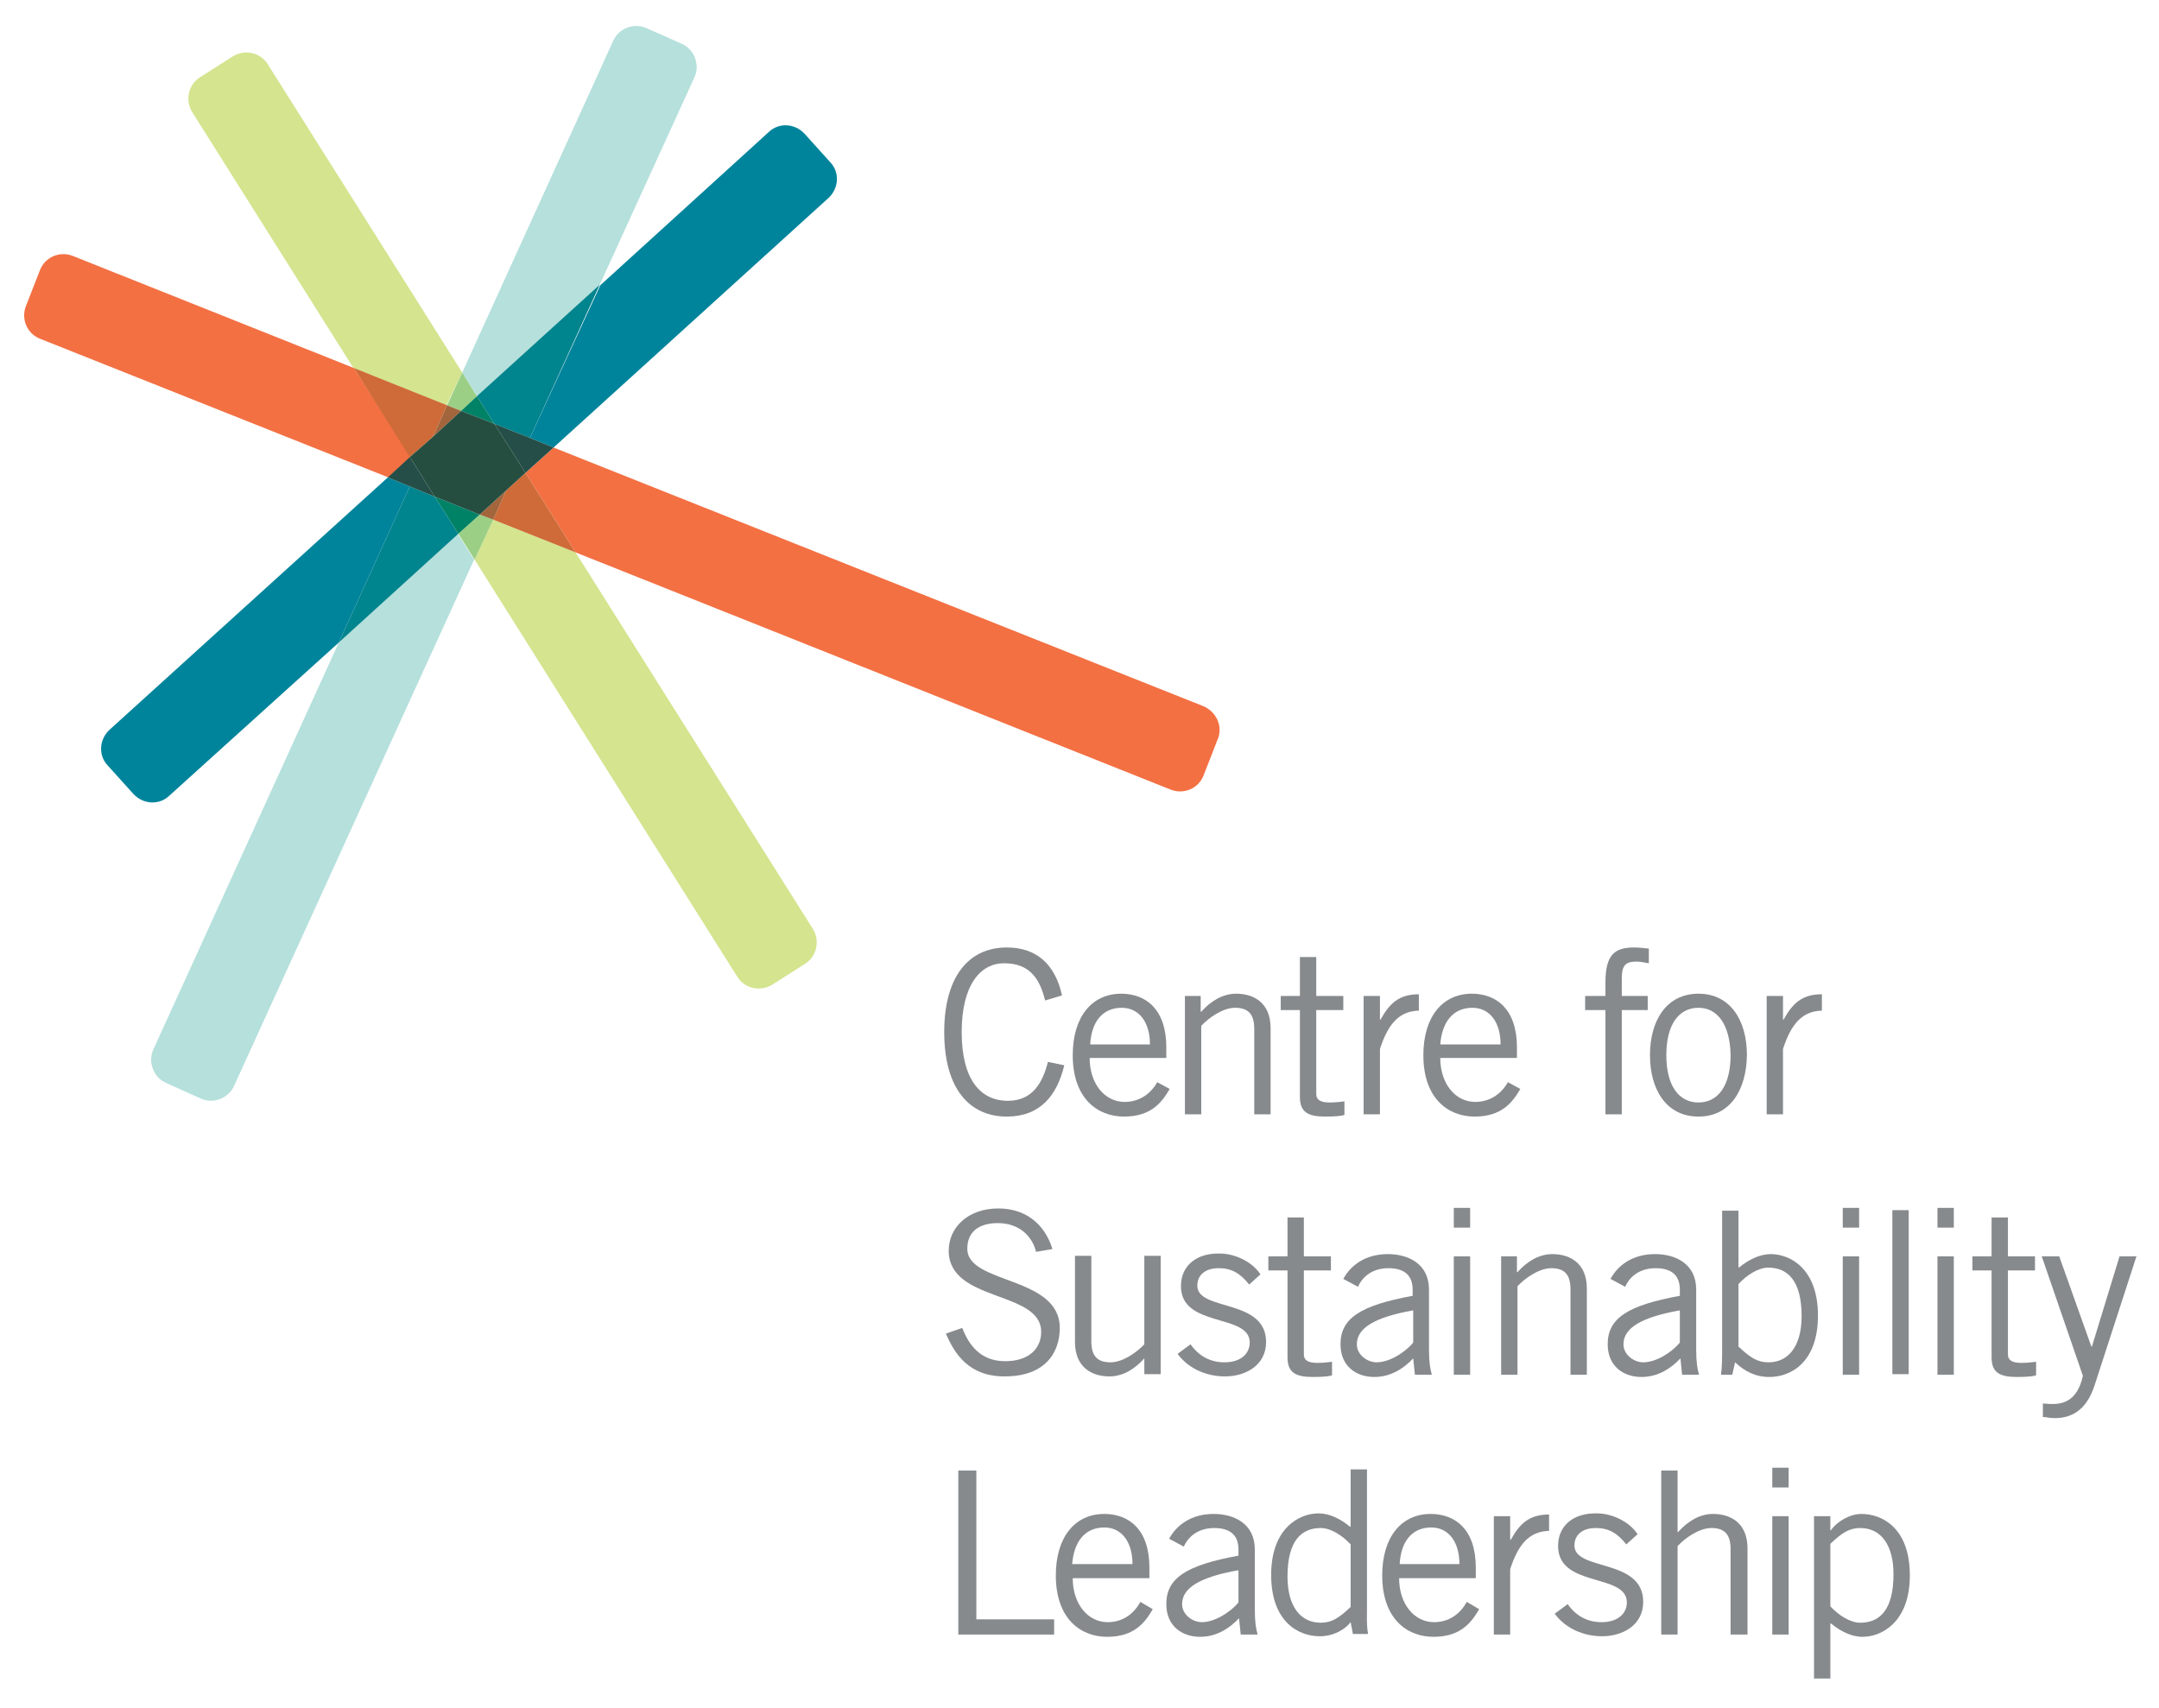
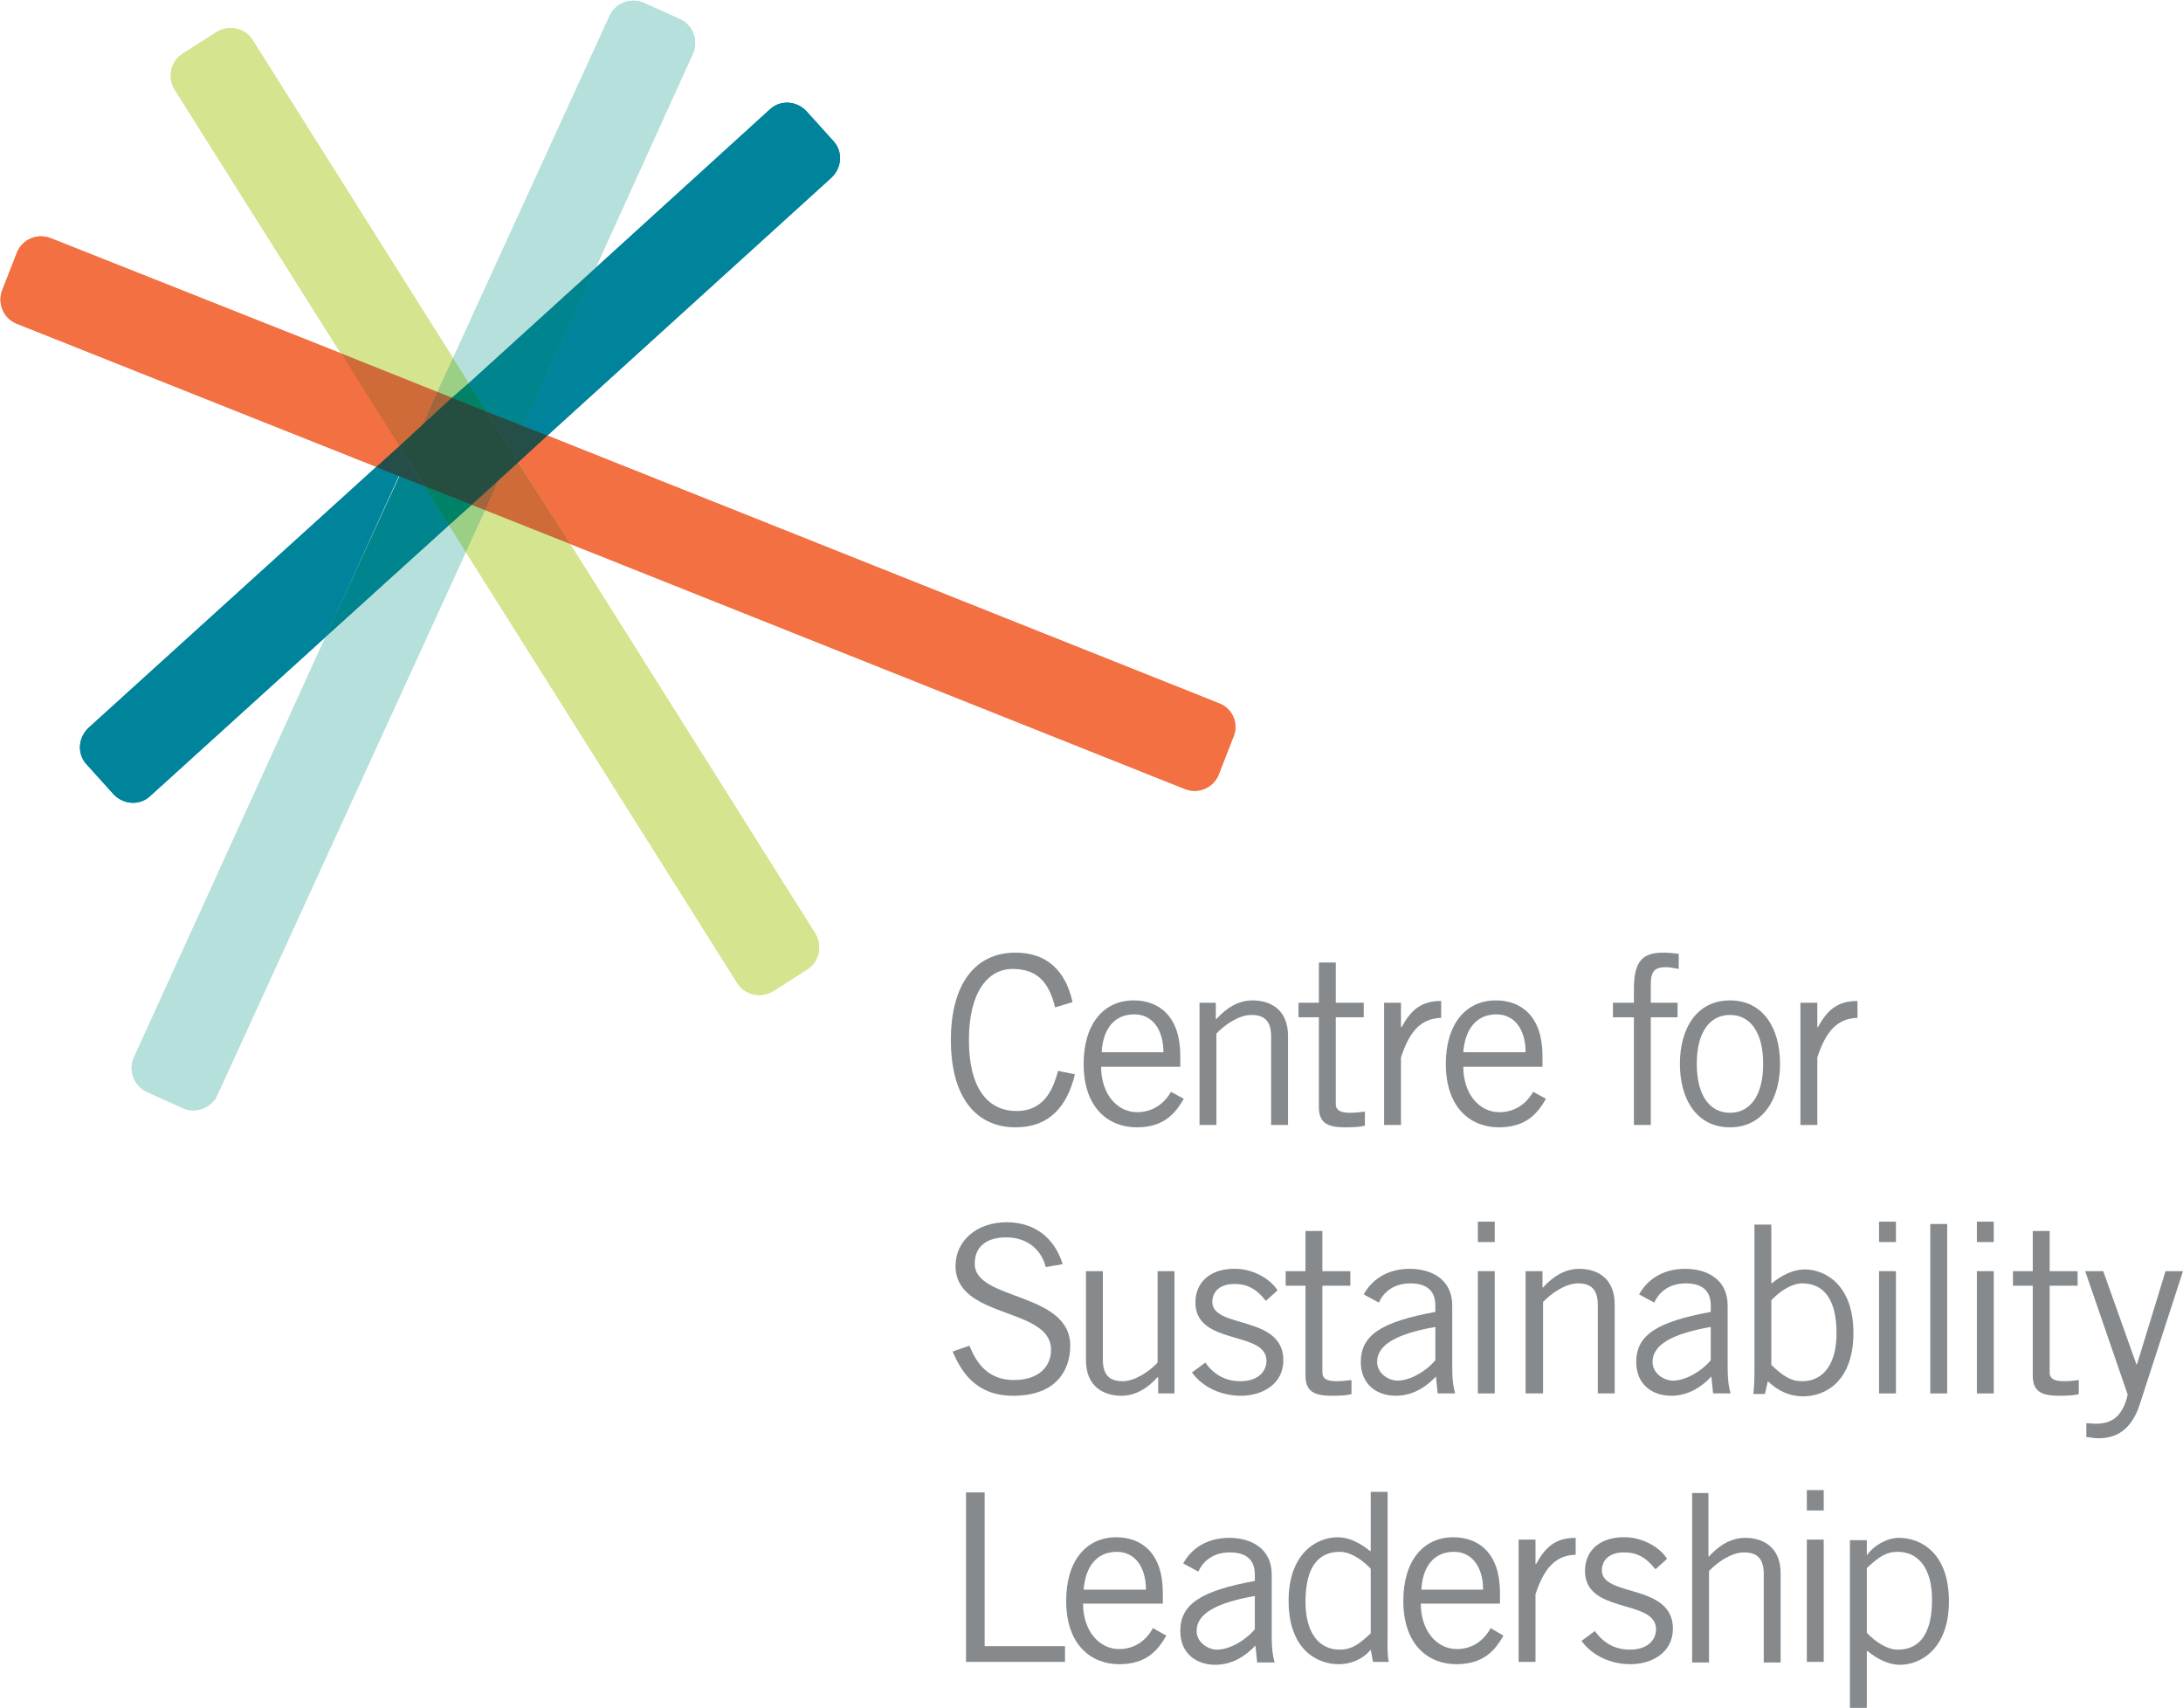
- <svg xmlns="http://www.w3.org/2000/svg" version="1.1" id="Layer_1" x="0px" y="0px" viewBox="0 0 383 303" enable-background="new 0 0 383 303" xml:space="preserve">
-   <g>
-     <path fill="#868A8D" d="M188.8,189c-1.3,5.4-4.3,9.1-10.2,9.1c-6.5,0-11.1-4.8-11.1-15c0-9.5,4.1-15,11.1-15c5.4,0,8.6,3.1,9.8,8.5   l-3,0.9c-1-4.1-2.9-6.6-7.3-6.6c-4.2,0-7.5,3.9-7.5,12.2c0,8.4,3.3,12.2,8.2,12.2c4.5,0,6.2-3.4,7.1-6.9L188.8,189z" />
-     <path fill="#868A8D" d="M207.5,193.2c-1.4,2.4-3.3,4.9-8.1,4.9c-4.7,0-9.1-3.2-9.1-10.9c0-6.8,3.4-10.9,8.6-10.9c4.4,0,8,2.8,8,9.5   v1.9h-13.6c0,4.6,2.7,7.8,6.2,7.8c2.6,0,4.6-1.4,5.8-3.5L207.5,193.2z M204,185.3c0-3.9-1.9-6.5-5-6.5c-3.5,0-5.4,2.6-5.6,6.5H204z   " />
-     <path fill="#868A8D" d="M213,176.7v2.8h0.1c1.7-1.9,3.8-3.2,6.2-3.2c3.1,0,6.1,1.6,6.1,6.1v15.3h-2.9v-15.2c0-2.8-1.3-3.7-3.4-3.7   c-2.2,0-4.7,1.8-6,3.2v15.7h-2.9v-21H213z" />
-     <path fill="#868A8D" d="M230.6,176.7v-6.9h2.9v6.9h4.8v2.5h-4.8v14.9c0,1,0.7,1.5,2.4,1.5c1,0,1.8-0.1,2.6-0.2v2.4   c-0.5,0.2-1.7,0.3-3.4,0.3c-3.1,0-4.5-0.8-4.5-3.5v-15.4h-3.4v-2.5H230.6z" />
-     <path fill="#868A8D" d="M241.9,176.7h2.9v4.2h0.1c1.6-2.9,3.3-4.5,6.8-4.5v2.9c-3.6,0.1-5.5,2.5-6.9,6.8v11.6h-2.9V176.7z" />
-     <path fill="#868A8D" d="M269.7,193.2c-1.4,2.4-3.3,4.9-8.1,4.9c-4.7,0-9.1-3.2-9.1-10.9c0-6.8,3.4-10.9,8.6-10.9c4.4,0,8,2.8,8,9.5   v1.9h-13.6c0,4.6,2.7,7.8,6.2,7.8c2.6,0,4.6-1.4,5.8-3.5L269.7,193.2z M266.2,185.3c0-3.9-1.9-6.5-5-6.5c-3.5,0-5.4,2.6-5.7,6.5   H266.2z" />
-     <path fill="#868A8D" d="M284.8,197.7v-18.5h-3.6v-2.5h3.6v-2.4c0-5,1.7-6.2,5.1-6.2c0.8,0,1.7,0.1,2.6,0.2v2.6   c-0.7-0.1-1.5-0.3-2.1-0.3c-2,0-2.7,0.6-2.7,3v3.1h4.6v2.5h-4.6v18.5H284.8z" />
-     <path fill="#868A8D" d="M301.3,198.1c-5.7,0-8.6-4.8-8.6-10.9c0-6.1,2.9-10.9,8.6-10.9c5.7,0,8.6,4.8,8.6,10.9   C309.8,193.3,307,198.1,301.3,198.1z M301.3,178.8c-3.5,0-5.7,3-5.7,8.4c0,5.4,2.2,8.4,5.7,8.4s5.7-3,5.7-8.4   C306.9,181.8,304.7,178.8,301.3,178.8z" />
-     <path fill="#868A8D" d="M313.4,176.7h2.9v4.2h0.1c1.6-2.9,3.3-4.5,6.8-4.5v2.9c-3.6,0.1-5.5,2.5-6.9,6.8v11.6h-2.9V176.7z" />
-     <path fill="#868A8D" d="M183.8,222.1c-0.7-2.8-3-5.1-6.8-5.1c-3.4,0-5.4,1.6-5.4,4.5c-0.1,6.4,16.4,4.8,16.4,14.1   c0,4.2-2.4,8.6-9.8,8.6c-6.4,0-8.9-4.1-10.4-7.6l2.9-1c1.2,3.1,3.3,5.9,7.6,5.9c4.3,0,6.4-2.3,6.4-5.2c0-7.4-16.4-5.2-16.4-14.4   c0-4.2,3.5-7.5,8.8-7.5c4.5,0,8.1,2.4,9.6,7.2L183.8,222.1z" />
-     <path fill="#868A8D" d="M203,243.8V241H203c-1.7,1.9-3.8,3.2-6.2,3.2c-3.1,0-6.1-1.6-6.1-6.1v-15.3h2.9V238c0,2.8,1.3,3.7,3.4,3.7   c2.2,0,4.7-1.8,6-3.2v-15.7h2.9v21H203z" />
-     <path fill="#868A8D" d="M211.2,238.5c1.4,2,3.4,3.2,6,3.2c3.1,0,4.5-1.7,4.5-3.5c0-5.3-12.4-2.5-12.2-10.2c0.1-3.6,2.9-5.7,6.9-5.6   c2.7,0,5.8,1.5,7.2,3.7l-2,1.8c-1.6-2-3.1-2.9-5.4-2.9c-2.5,0-3.8,1.3-3.8,3.1c0,4.6,12.2,2.2,12.2,10c0,4.1-3.6,6.1-7.3,6.1   c-3.3,0-6.5-1.4-8.4-4L211.2,238.5z" />
-     <path fill="#868A8D" d="M228.4,222.9V216h2.9v6.9h4.8v2.5h-4.8v14.9c0,1,0.7,1.5,2.4,1.5c1,0,1.8-0.1,2.6-0.2v2.4   c-0.5,0.2-1.7,0.3-3.4,0.3c-3.1,0-4.5-0.8-4.5-3.5v-15.4h-3.4v-2.5H228.4z" />
-     <path fill="#868A8D" d="M238.3,226.9c1.3-2.4,3.9-4.4,7.9-4.4c3.6,0,7.3,1.7,7.3,6.3v10.6c0,2.3,0.2,3.4,0.5,4.5h-3l-0.3-2.9   c-1.5,1.6-3.8,3.3-6.9,3.3c-3.2,0-6-1.9-6-5.8c0-4.6,3.5-6.9,12.8-8.6v-1.1c0-2.8-1.8-3.8-4.3-3.8c-3.2,0-4.8,1.9-5.4,3.3   L238.3,226.9z M250.6,232.5c-6.7,1.2-9.9,3.1-9.9,6c0,1.9,1.9,3.2,3.5,3.2c2.1,0,4.8-1.5,6.5-3.5V232.5z" />
-     <path fill="#868A8D" d="M260.8,214.3v3.5h-2.9v-3.5H260.8z M257.9,222.9h2.9v21h-2.9V222.9z" />
-     <path fill="#868A8D" d="M269.1,222.9v2.8h0.1c1.7-1.9,3.8-3.2,6.2-3.2c3.1,0,6.1,1.6,6.1,6.1v15.3h-2.9v-15.2   c0-2.8-1.3-3.7-3.4-3.7c-2.2,0-4.7,1.8-6,3.2v15.7h-2.9v-21H269.1z" />
-     <path fill="#868A8D" d="M285.7,226.9c1.3-2.4,3.9-4.4,7.9-4.4c3.6,0,7.3,1.7,7.3,6.3v10.6c0,2.3,0.2,3.4,0.5,4.5h-3l-0.3-2.9   c-1.5,1.6-3.8,3.3-6.9,3.3c-3.2,0-6-1.9-6-5.8c0-4.6,3.5-6.9,12.8-8.6v-1.1c0-2.8-1.8-3.8-4.3-3.8c-3.2,0-4.8,1.9-5.4,3.3   L285.7,226.9z M297.9,232.5c-6.7,1.2-9.9,3.1-9.9,6c0,1.9,1.9,3.2,3.5,3.2c2.1,0,4.8-1.5,6.5-3.5V232.5z" />
-     <path fill="#868A8D" d="M308.4,214.7v10.2l0.2-0.1c1.6-1.3,3.6-2.3,5.5-2.3c3.6,0,8.4,2.7,8.4,10.9c0,8.4-4.9,10.9-8.6,10.9   c-2.5,0-4.4-1-6.1-2.6l-0.5,2.2h-2c0.2-1.5,0.2-3.1,0.2-4.6v-24.5H308.4z M308.4,238.9c2.1,2,3.4,2.8,5.3,2.8   c3.6,0,5.9-2.9,5.9-8.2c0-6.3-2.5-8.6-5.9-8.6c-1.7,0-3.7,1.2-5.3,2.9V238.9z" />
-     <path fill="#868A8D" d="M329.8,214.3v3.5h-2.9v-3.5H329.8z M326.9,222.9h2.9v21h-2.9V222.9z" />
-     <path fill="#868A8D" d="M338.6,214.7v29.1h-2.9v-29.1H338.6z" />
-     <path fill="#868A8D" d="M346.6,214.3v3.5h-2.9v-3.5H346.6z M343.7,222.9h2.9v21h-2.9V222.9z" />
-     <path fill="#868A8D" d="M353.3,222.9V216h2.9v6.9h4.8v2.5h-4.8v14.9c0,1,0.7,1.5,2.4,1.5c1,0,1.8-0.1,2.6-0.2v2.4   c-0.5,0.2-1.7,0.3-3.4,0.3c-3.1,0-4.5-0.8-4.5-3.5v-15.4h-3.4v-2.5H353.3z" />
-     <path fill="#868A8D" d="M379,222.9l-7.4,22.8c-1.5,4.7-4.3,5.9-7.1,5.9c-1,0-1.5-0.2-2.1-0.2V249c0.4,0,0.9,0.1,1.6,0.1   c1.8,0,4.5-0.4,5.5-5l-7.3-21.2h3.1l5.7,16h0.1l4.9-16H379z" />
-     <path fill="#868A8D" d="M170,290v-29.1h3.2v26.4h13.8v2.7H170z" />
-     <path fill="#868A8D" d="M204.5,285.5c-1.4,2.4-3.3,4.9-8.1,4.9c-4.7,0-9.1-3.2-9.1-10.9c0-6.8,3.4-10.9,8.6-10.9c4.4,0,8,2.8,8,9.5   v1.9h-13.6c0,4.6,2.7,7.8,6.2,7.8c2.6,0,4.6-1.4,5.8-3.6L204.5,285.5z M200.9,277.5c0-3.9-1.9-6.5-5-6.5c-3.5,0-5.4,2.6-5.7,6.5   H200.9z" />
-     <path fill="#868A8D" d="M207.4,273c1.3-2.4,3.9-4.4,7.9-4.4c3.6,0,7.3,1.7,7.3,6.3v10.6c0,2.3,0.2,3.4,0.5,4.5h-3l-0.3-2.9   c-1.5,1.6-3.8,3.3-6.9,3.3c-3.2,0-6-1.9-6-5.8c0-4.6,3.5-6.9,12.8-8.6v-1.1c0-2.8-1.8-3.8-4.3-3.8c-3.2,0-4.8,1.9-5.4,3.3   L207.4,273z M219.6,278.6c-6.7,1.2-9.9,3.1-9.9,6c0,1.9,1.9,3.2,3.5,3.2c2.1,0,4.8-1.5,6.5-3.5V278.6z" />
-     <path fill="#868A8D" d="M242.5,260.8v24.5c0,1.5-0.1,3.1,0.2,4.6H240l-0.4-2.1c-1,1.3-3,2.5-5.5,2.5c-3.7,0-8.6-2.5-8.6-10.9   c0-8.2,4.9-10.9,8.4-10.9c2,0,3.9,1,5.5,2.3l0.2,0.1v-10.2H242.5z M239.6,274c-1.6-1.7-3.6-2.9-5.3-2.9c-3.4,0-5.9,2.2-5.9,8.6   c0,5.3,2.3,8.2,5.9,8.2c1.9,0,3.2-0.8,5.3-2.8V274z" />
-     <path fill="#868A8D" d="M262.4,285.5c-1.4,2.4-3.3,4.9-8.1,4.9c-4.7,0-9.1-3.2-9.1-10.9c0-6.8,3.4-10.9,8.6-10.9c4.4,0,8,2.8,8,9.5   v1.9h-13.6c0,4.6,2.7,7.8,6.2,7.8c2.6,0,4.6-1.4,5.8-3.6L262.4,285.5z M258.9,277.5c0-3.9-1.9-6.5-5-6.5c-3.5,0-5.4,2.6-5.6,6.5   H258.9z" />
-     <path fill="#868A8D" d="M265,269h2.9v4.2h0.1c1.6-2.9,3.3-4.5,6.8-4.5v2.9c-3.6,0.1-5.5,2.5-6.9,6.8V290H265V269z" />
-     <path fill="#868A8D" d="M278.1,284.6c1.4,2,3.4,3.2,6,3.2c3.1,0,4.5-1.7,4.5-3.5c0-5.3-12.4-2.5-12.2-10.2c0.1-3.6,2.9-5.7,6.9-5.6   c2.7,0,5.8,1.5,7.2,3.7l-2,1.8c-1.6-2-3.1-2.9-5.4-2.9c-2.5,0-3.8,1.3-3.8,3.1c0,4.6,12.2,2.2,12.2,10c0,4.1-3.6,6.1-7.3,6.1   c-3.3,0-6.5-1.4-8.4-4L278.1,284.6z" />
-     <path fill="#868A8D" d="M297.6,260.8v11h0.1c1.7-1.9,3.8-3.2,6.2-3.2c3.1,0,6.1,1.6,6.1,6.1V290H307v-15.2c0-2.8-1.3-3.7-3.4-3.7   c-2.2,0-4.7,1.8-6,3.2V290h-2.9v-29.1H297.6z" />
-     <path fill="#868A8D" d="M317.3,260.4v3.5h-2.9v-3.5H317.3z M314.4,269h2.9v21h-2.9V269z" />
-     <path fill="#868A8D" d="M321.8,297.7V269h2.9v2.5h0.1c1.1-1.6,3.4-2.9,5.4-2.9c3.7,0,8.6,2.5,8.6,10.9c0,8.2-4.9,10.9-8.4,10.9   c-2,0-3.9-1-5.5-2.3l-0.2-0.1v9.8H321.8z M324.7,285c1.6,1.7,3.6,2.9,5.3,2.9c3.4,0,5.9-2.2,5.9-8.6c0-5.3-2.3-8.2-5.9-8.2   c-1.9,0-3.2,0.8-5.3,2.8V285z" />
+ <svg xmlns="http://www.w3.org/2000/svg" version="1.1" id="Layer_1" x="0px" y="0px" width="374.9px" height="293.2px" viewBox="0 0 374.9 293.2" enable-background="new 0 0 374.9 293.2" xml:space="preserve">
+   <g display="none">
+     <path display="inline" fill="#868A8D" d="M184.6,184.5c-1.3,5.4-4.3,9.1-10.2,9.1c-6.5,0-11.1-4.8-11.1-15c0-9.5,4.1-15,11.1-15   c5.4,0,8.6,3.1,9.8,8.5l-3,0.9c-1-4.1-2.9-6.6-7.3-6.6c-4.2,0-7.5,3.9-7.5,12.2c0,8.4,3.3,12.2,8.2,12.2c4.5,0,6.2-3.4,7.1-6.9   L184.6,184.5z" />
+     <path display="inline" fill="#868A8D" d="M203.3,188.7c-1.4,2.4-3.3,4.9-8.1,4.9c-4.7,0-9.1-3.2-9.1-10.9c0-6.8,3.4-10.9,8.6-10.9   c4.4,0,8,2.8,8,9.5v1.9h-13.6c0,4.6,2.7,7.8,6.2,7.8c2.6,0,4.6-1.4,5.8-3.5L203.3,188.7z M199.8,180.7c0-3.9-1.9-6.5-5-6.5   c-3.5,0-5.4,2.6-5.6,6.5H199.8z" />
+     <path display="inline" fill="#868A8D" d="M208.8,172.2v2.8h0.1c1.7-1.9,3.8-3.2,6.2-3.2c3.1,0,6.1,1.6,6.1,6.1v15.3h-2.9V178   c0-2.8-1.3-3.7-3.4-3.7c-2.2,0-4.7,1.8-6,3.2v15.7h-2.9v-21H208.8z" />
+     <path display="inline" fill="#868A8D" d="M226.5,172.2v-6.9h2.9v6.9h4.8v2.5h-4.8v14.9c0,1,0.7,1.5,2.4,1.5c1,0,1.8-0.1,2.6-0.2   v2.4c-0.5,0.2-1.7,0.3-3.4,0.3c-3.1,0-4.5-0.8-4.5-3.5v-15.4H223v-2.5H226.5z" />
+     <path display="inline" fill="#868A8D" d="M237.7,172.2h2.9v4.2h0.1c1.6-2.9,3.3-4.5,6.8-4.5v2.9c-3.6,0.1-5.5,2.5-6.9,6.8v11.6   h-2.9V172.2z" />
+     <path display="inline" fill="#868A8D" d="M265.5,188.7c-1.4,2.4-3.3,4.9-8.1,4.9c-4.7,0-9.1-3.2-9.1-10.9c0-6.8,3.4-10.9,8.6-10.9   c4.4,0,8,2.8,8,9.5v1.9h-13.6c0,4.6,2.7,7.8,6.2,7.8c2.6,0,4.6-1.4,5.8-3.5L265.5,188.7z M262,180.7c0-3.9-1.9-6.5-5-6.5   c-3.5,0-5.4,2.6-5.7,6.5H262z" />
+     <path display="inline" fill="#868A8D" d="M280.6,193.2v-18.5h-3.6v-2.5h3.6v-2.4c0-5,1.7-6.2,5.1-6.2c0.8,0,1.7,0.1,2.6,0.2v2.6   c-0.7-0.1-1.5-0.3-2.1-0.3c-2,0-2.7,0.6-2.7,3v3.1h4.6v2.5h-4.6v18.5H280.6z" />
+     <path display="inline" fill="#868A8D" d="M297.1,193.6c-5.7,0-8.6-4.8-8.6-10.9c0-6.1,2.9-10.9,8.6-10.9c5.7,0,8.6,4.8,8.6,10.9   C305.7,188.7,302.8,193.6,297.1,193.6z M297.1,174.3c-3.5,0-5.7,3-5.7,8.4c0,5.4,2.2,8.4,5.7,8.4s5.7-3,5.7-8.4   C302.8,177.3,300.6,174.3,297.1,174.3z" />
+     <path display="inline" fill="#868A8D" d="M309.2,172.2h2.9v4.2h0.1c1.6-2.9,3.3-4.5,6.8-4.5v2.9c-3.6,0.1-5.5,2.5-6.9,6.8v11.6   h-2.9V172.2z" />
+     <path display="inline" fill="#868A8D" d="M179.6,217.6c-0.7-2.8-3-5.1-6.8-5.1c-3.4,0-5.4,1.6-5.4,4.5c-0.1,6.4,16.4,4.8,16.4,14.1   c0,4.2-2.4,8.6-9.8,8.6c-6.4,0-8.9-4.1-10.4-7.6l2.9-1c1.2,3.1,3.3,5.9,7.6,5.9c4.3,0,6.4-2.3,6.4-5.2c0-7.4-16.4-5.2-16.4-14.4   c0-4.2,3.5-7.5,8.8-7.5c4.5,0,8.1,2.4,9.6,7.2L179.6,217.6z" />
+     <path display="inline" fill="#868A8D" d="M198.9,239.3v-2.8h-0.1c-1.7,1.9-3.8,3.2-6.2,3.2c-3.1,0-6.1-1.6-6.1-6.1v-15.3h2.9v15.2   c0,2.8,1.3,3.7,3.4,3.7c2.2,0,4.7-1.8,6-3.2v-15.7h2.9v21H198.9z" />
+     <path display="inline" fill="#868A8D" d="M207,234c1.4,2,3.4,3.2,6,3.2c3.1,0,4.5-1.7,4.5-3.5c0-5.3-12.4-2.5-12.2-10.2   c0.1-3.6,2.9-5.7,6.9-5.6c2.7,0,5.8,1.5,7.2,3.7l-2,1.8c-1.6-2-3.1-2.9-5.4-2.9c-2.5,0-3.8,1.3-3.8,3.1c0,4.6,12.2,2.2,12.2,10   c0,4.1-3.6,6.1-7.3,6.1c-3.3,0-6.5-1.4-8.4-4L207,234z" />
+     <path display="inline" fill="#868A8D" d="M224.2,218.3v-6.9h2.9v6.9h4.8v2.5h-4.8v14.9c0,1,0.7,1.5,2.4,1.5c1,0,1.8-0.1,2.6-0.2   v2.4c-0.5,0.2-1.7,0.3-3.4,0.3c-3.1,0-4.5-0.8-4.5-3.5v-15.4h-3.4v-2.5H224.2z" />
+     <path display="inline" fill="#868A8D" d="M234.2,222.3c1.3-2.4,3.9-4.4,7.9-4.4c3.6,0,7.3,1.7,7.3,6.3v10.6c0,2.3,0.2,3.4,0.5,4.5   h-3l-0.3-2.9c-1.5,1.6-3.8,3.3-6.9,3.3c-3.2,0-6-1.9-6-5.8c0-4.6,3.5-6.9,12.8-8.6v-1.1c0-2.8-1.8-3.8-4.3-3.8   c-3.2,0-4.8,1.9-5.4,3.3L234.2,222.3z M246.4,227.9c-6.7,1.2-9.9,3.1-9.9,6c0,1.9,1.9,3.2,3.5,3.2c2.1,0,4.8-1.5,6.5-3.5V227.9z" />
+     <path display="inline" fill="#868A8D" d="M256.7,209.8v3.5h-2.9v-3.5H256.7z M253.8,218.3h2.9v21h-2.9V218.3z" />
+     <path display="inline" fill="#868A8D" d="M264.9,218.3v2.8h0.1c1.7-1.9,3.8-3.2,6.2-3.2c3.1,0,6.1,1.6,6.1,6.1v15.3h-2.9v-15.2   c0-2.8-1.3-3.7-3.4-3.7c-2.2,0-4.7,1.8-6,3.2v15.7H262v-21H264.9z" />
+     <path display="inline" fill="#868A8D" d="M281.5,222.3c1.3-2.4,3.9-4.4,7.9-4.4c3.6,0,7.3,1.7,7.3,6.3v10.6c0,2.3,0.2,3.4,0.5,4.5   h-3l-0.3-2.9c-1.5,1.6-3.8,3.3-6.9,3.3c-3.2,0-6-1.9-6-5.8c0-4.6,3.5-6.9,12.8-8.6v-1.1c0-2.8-1.8-3.8-4.3-3.8   c-3.2,0-4.8,1.9-5.4,3.3L281.5,222.3z M293.7,227.9c-6.7,1.2-9.9,3.1-9.9,6c0,1.9,1.9,3.2,3.5,3.2c2.1,0,4.8-1.5,6.5-3.5V227.9z" />
+     <path display="inline" fill="#868A8D" d="M304.2,210.2v10.2l0.2-0.1c1.6-1.3,3.6-2.3,5.5-2.3c3.6,0,8.4,2.7,8.4,10.9   c0,8.4-4.9,10.9-8.6,10.9c-2.5,0-4.4-1-6.1-2.6l-0.5,2.2h-2c0.2-1.5,0.2-3.1,0.2-4.6v-24.5H304.2z M304.2,234.4   c2.1,2,3.4,2.8,5.3,2.8c3.6,0,5.9-2.9,5.9-8.2c0-6.3-2.5-8.6-5.9-8.6c-1.7,0-3.7,1.2-5.3,2.9V234.4z" />
+     <path display="inline" fill="#868A8D" d="M325.6,209.8v3.5h-2.9v-3.5H325.6z M322.7,218.3h2.9v21h-2.9V218.3z" />
+     <path display="inline" fill="#868A8D" d="M334.4,210.2v29.1h-2.9v-29.1H334.4z" />
+     <path display="inline" fill="#868A8D" d="M342.4,209.8v3.5h-2.9v-3.5H342.4z M339.5,218.3h2.9v21h-2.9V218.3z" />
+     <path display="inline" fill="#868A8D" d="M349.1,218.3v-6.9h2.9v6.9h4.8v2.5H352v14.9c0,1,0.7,1.5,2.4,1.5c1,0,1.8-0.1,2.6-0.2v2.4   c-0.5,0.2-1.7,0.3-3.4,0.3c-3.1,0-4.5-0.8-4.5-3.5v-15.4h-3.4v-2.5H349.1z" />
+     <path display="inline" fill="#868A8D" d="M374.9,218.3l-7.4,22.8c-1.5,4.7-4.3,5.9-7.1,5.9c-1,0-1.5-0.2-2.1-0.2v-2.4   c0.4,0,0.9,0.1,1.6,0.1c1.8,0,4.5-0.4,5.5-5l-7.3-21.2h3.1l5.7,16h0.1l4.9-16H374.9z" />
+     <path display="inline" fill="#868A8D" d="M165.9,285.4v-29.1h3.2v26.4h13.8v2.7H165.9z" />
+     <path display="inline" fill="#868A8D" d="M200.3,280.9c-1.4,2.4-3.3,4.9-8.1,4.9c-4.7,0-9.1-3.2-9.1-10.9c0-6.8,3.4-10.9,8.6-10.9   c4.4,0,8,2.8,8,9.5v1.9H186c0,4.6,2.7,7.8,6.2,7.8c2.6,0,4.6-1.4,5.8-3.6L200.3,280.9z M196.8,273c0-3.9-1.9-6.5-5-6.5   c-3.5,0-5.4,2.6-5.7,6.5H196.8z" />
+     <path display="inline" fill="#868A8D" d="M203.2,268.5c1.3-2.4,3.9-4.4,7.9-4.4c3.6,0,7.3,1.7,7.3,6.3v10.6c0,2.3,0.2,3.4,0.5,4.5   h-3l-0.3-2.9c-1.5,1.6-3.8,3.3-6.9,3.3c-3.2,0-6-1.9-6-5.8c0-4.6,3.5-6.9,12.8-8.6v-1.1c0-2.8-1.8-3.8-4.3-3.8   c-3.2,0-4.8,1.9-5.4,3.3L203.2,268.5z M215.4,274.1c-6.7,1.2-9.9,3.1-9.9,6c0,1.9,1.9,3.2,3.5,3.2c2.1,0,4.8-1.5,6.5-3.5V274.1z" />
+     <path display="inline" fill="#868A8D" d="M238.3,256.3v24.5c0,1.5-0.1,3.1,0.2,4.6h-2.7l-0.4-2.1c-1,1.3-3,2.5-5.5,2.5   c-3.7,0-8.6-2.5-8.6-10.9c0-8.2,4.9-10.9,8.4-10.9c2,0,3.9,1,5.5,2.3l0.2,0.1v-10.2H238.3z M235.4,269.4c-1.6-1.7-3.6-2.9-5.3-2.9   c-3.4,0-5.9,2.2-5.9,8.6c0,5.3,2.3,8.2,5.9,8.2c1.9,0,3.2-0.8,5.3-2.8V269.4z" />
+     <path display="inline" fill="#868A8D" d="M258.2,280.9c-1.4,2.4-3.3,4.9-8.1,4.9c-4.7,0-9.1-3.2-9.1-10.9c0-6.8,3.4-10.9,8.6-10.9   c4.4,0,8,2.8,8,9.5v1.9H244c0,4.6,2.7,7.8,6.2,7.8c2.6,0,4.6-1.4,5.8-3.6L258.2,280.9z M254.7,273c0-3.9-1.9-6.5-5-6.5   c-3.5,0-5.4,2.6-5.6,6.5H254.7z" />
+     <path display="inline" fill="#868A8D" d="M260.8,264.4h2.9v4.2h0.1c1.6-2.9,3.3-4.5,6.8-4.5v2.9c-3.6,0.1-5.5,2.5-6.9,6.8v11.6   h-2.9V264.4z" />
+     <path display="inline" fill="#868A8D" d="M273.9,280.1c1.4,2,3.4,3.2,6,3.2c3.1,0,4.5-1.7,4.5-3.5c0-5.3-12.4-2.5-12.2-10.2   c0.1-3.6,2.9-5.7,6.9-5.6c2.7,0,5.8,1.5,7.2,3.7l-2,1.8c-1.6-2-3.1-2.9-5.4-2.9c-2.5,0-3.8,1.3-3.8,3.1c0,4.6,12.2,2.2,12.2,10   c0,4.1-3.6,6.1-7.3,6.1c-3.3,0-6.5-1.4-8.4-4L273.9,280.1z" />
+     <path display="inline" fill="#868A8D" d="M293.4,256.3v11h0.1c1.7-1.9,3.8-3.2,6.2-3.2c3.1,0,6.1,1.6,6.1,6.1v15.3h-2.9v-15.2   c0-2.8-1.3-3.7-3.4-3.7c-2.2,0-4.7,1.8-6,3.2v15.7h-2.9v-29.1H293.4z" />
+     <path display="inline" fill="#868A8D" d="M313.2,255.9v3.5h-2.9v-3.5H313.2z M310.3,264.4h2.9v21h-2.9V264.4z" />
+     <path display="inline" fill="#868A8D" d="M317.7,293.2v-28.7h2.9v2.5h0.1c1.1-1.6,3.4-2.9,5.4-2.9c3.7,0,8.6,2.5,8.6,10.9   c0,8.2-4.9,10.9-8.4,10.9c-2,0-3.9-1-5.5-2.3l-0.2-0.1v9.8H317.7z M320.6,280.4c1.6,1.7,3.6,2.9,5.3,2.9c3.4,0,5.9-2.2,5.9-8.6   c0-5.3-2.3-8.2-5.9-8.2c-1.9,0-3.2,0.8-5.3,2.8V280.4z" />
  </g>
  <g>
-     <path fill="#D4E48F" d="M82,66.1L47.5,11.4c-1.3-2.1-4.1-2.7-6.2-1.4l-5.8,3.7c-2.1,1.3-2.7,4.1-1.4,6.2l28.6,45.4l16.5,6.6   L82,66.1z" />
-     <path fill="#D4E48F" d="M84.2,99.3l46.6,74c1.3,2.1,4.1,2.7,6.2,1.4l5.8-3.7c2.1-1.3,2.7-4.1,1.4-6.2L102.1,98l-14.6-5.8L84.2,99.3   z" />
-     <path fill="#B5E0DC" d="M106.4,50.5l16.8-36.8c1-2.2,0-4.9-2.2-5.9L114.7,5c-2.2-1-4.9,0-5.9,2.2L82,66.1l2.7,4.3L106.4,50.5z" />
-     <path fill="#B5E0DC" d="M60.1,114l-32.9,72.2c-1,2.2,0,4.9,2.2,5.9l6.2,2.8c2.2,1,4.9,0,5.9-2.2l42.6-93.4l-2.9-4.6L60.1,114z" />
-     <polygon fill="#9BCF85" points="81.8,72.9 84.6,70.3 82,66.1 79.3,71.9  " />
-     <polygon fill="#9BCF85" points="85.1,91.3 81.3,94.7 84.2,99.3 87.5,92.2  " />
-     <path fill="#F37043" d="M62.8,65.3L12.9,45.4c-2.3-0.9-4.9,0.2-5.8,2.5l-2.5,6.4c-0.9,2.3,0.2,4.9,2.5,5.8l61.8,24.6l4-3.6   L62.8,65.3z" />
-     <path fill="#F37043" d="M213.5,125.3L98.2,79.4l-5,4.5l8.9,14.1l105.6,42.1c2.3,0.9,4.9-0.2,5.8-2.5l2.5-6.4   C217,128.9,215.8,126.3,213.5,125.3z" />
-     <polygon fill="#CE6B38" points="76.8,77.5 79.3,71.9 62.8,65.3 72.7,81.1  " />
-     <polygon fill="#CE6B38" points="89.8,87 87.5,92.2 102.1,98 93.2,83.9  " />
-     <polygon fill="#A3653C" points="79.3,71.9 76.8,77.5 81.8,72.9  " />
-     <polygon fill="#A3653C" points="87.5,92.2 89.8,87 85.1,91.3  " />
-     <path fill="#00849C" d="M98.2,79.4L147,35.1c1.8-1.7,2-4.5,0.3-6.3l-4.6-5.1c-1.7-1.8-4.5-2-6.3-0.3l-29.9,27.2L94,77.7L98.2,79.4z   " />
-     <path fill="#00849C" d="M68.8,84.7l-49.4,44.8c-1.8,1.7-2,4.5-0.3,6.3l4.6,5.1c1.7,1.8,4.5,2,6.3,0.3L60.1,114l12.6-27.7L68.8,84.7   z" />
-     <polygon fill="#00848E" points="77.1,88.1 72.7,86.3 60.1,114 81.3,94.7  " />
-     <polygon fill="#00848E" points="87.7,75.2 94,77.7 106.4,50.5 84.6,70.3  " />
-     <polygon fill="#008266" points="81.3,94.7 85.1,91.3 77.1,88.1  " />
-     <polygon fill="#008266" points="84.6,70.3 81.8,72.9 87.7,75.2  " />
-     <polygon fill="#244E47" points="74.1,83.3 72.7,81.1 68.8,84.7 72.7,86.3 77.1,88.1  " />
-     <polygon fill="#244E47" points="94,77.7 87.7,75.2 92.1,82.1 93.2,83.9 98.2,79.4  " />
-     <polygon fill="#254E40" points="92.1,82.1 87.7,75.2 81.8,72.9 76.8,77.5 72.7,81.1 74.1,83.3 77.1,88.1 85.1,91.3 89.8,87    93.2,83.9  " />
+     <path fill="#D4E48F" d="M77.8,61.5L43.4,6.9c-1.3-2.1-4.1-2.7-6.2-1.4l-5.8,3.7c-2.1,1.3-2.7,4.1-1.4,6.2l28.6,45.4l16.5,6.6   L77.8,61.5z" />
+     <path fill="#D4E48F" d="M80,94.8l46.6,74c1.3,2.1,4.1,2.7,6.2,1.4l5.8-3.7c2.1-1.3,2.7-4.1,1.4-6.2L97.9,93.4l-14.6-5.8L80,94.8z" />
+     <path fill="#B5E0DC" d="M102.3,46L119,9.2c1-2.2,0-4.9-2.2-5.9l-6.2-2.8c-2.2-1-4.9,0-5.9,2.2L77.8,61.5l2.7,4.3L102.3,46z" />
+     <path fill="#B5E0DC" d="M55.9,109.4L23,181.6c-1,2.2,0,4.9,2.2,5.9l6.2,2.8c2.2,1,4.9,0,5.9-2.2L80,94.8l-2.9-4.6L55.9,109.4z" />
+     <polygon fill="#9BCF85" points="77.6,68.3 80.5,65.8 77.8,61.5 75.1,67.3  " />
+     <polygon fill="#9BCF85" points="81,86.7 77.1,90.2 80,94.8 83.3,87.6  " />
+     <path fill="#F37043" d="M58.6,60.7L8.7,40.9c-2.3-0.9-4.9,0.2-5.8,2.5l-2.5,6.4c-0.9,2.3,0.2,4.9,2.5,5.8l61.8,24.6l4-3.6   L58.6,60.7z" />
+     <path fill="#F37043" d="M209.4,120.8L94,74.8l-5,4.5l8.9,14.1l105.6,42.1c2.3,0.9,4.9-0.2,5.8-2.5l2.5-6.4   C212.8,124.3,211.7,121.7,209.4,120.8z" />
+     <polygon fill="#CE6B38" points="72.6,72.9 75.1,67.3 58.6,60.7 68.6,76.6  " />
+     <polygon fill="#CE6B38" points="85.6,82.5 83.3,87.6 97.9,93.4 89,79.4  " />
+     <polygon fill="#A3653C" points="75.1,67.3 72.6,72.9 77.6,68.3  " />
+     <polygon fill="#A3653C" points="83.3,87.6 85.6,82.5 81,86.7  " />
+     <path fill="#00849C" d="M94,74.8l48.8-44.3c1.8-1.7,2-4.5,0.3-6.3l-4.6-5.1c-1.7-1.8-4.5-2-6.3-0.3L102.3,46L89.9,73.2L94,74.8z" />
+     <path fill="#00849C" d="M64.6,80.2L15.2,125c-1.8,1.7-2,4.5-0.3,6.3l4.6,5.1c1.7,1.8,4.5,2,6.3,0.3l30.1-27.3l12.6-27.7L64.6,80.2z   " />
+     <polygon fill="#00848E" points="72.9,83.5 68.6,81.8 55.9,109.4 77.1,90.2  " />
+     <polygon fill="#00848E" points="83.6,70.7 89.9,73.2 102.3,46 80.5,65.8  " />
+     <polygon fill="#008266" points="77.1,90.2 81,86.7 72.9,83.5  " />
+     <polygon fill="#008266" points="80.5,65.8 77.6,68.3 83.6,70.7  " />
+     <polygon fill="#244E47" points="69.9,78.7 68.6,76.6 64.6,80.2 68.6,81.8 72.9,83.5  " />
+     <polygon fill="#244E47" points="89.9,73.2 83.6,70.7 87.9,77.5 89,79.4 94,74.8  " />
+     <polygon fill="#254E40" points="87.9,77.5 83.6,70.7 77.6,68.3 72.6,72.9 68.6,76.6 69.9,78.7 72.9,83.5 81,86.7 85.6,82.5    89,79.4  " />
+   </g>
+   <g>
+     <path fill="#868A8D" d="M184.6,184.5c-1.3,5.4-4.3,9.1-10.2,9.1c-6.5,0-11.1-4.8-11.1-15c0-9.5,4.1-15,11.1-15   c5.4,0,8.6,3.1,9.8,8.5l-3,0.9c-1-4.1-2.9-6.6-7.3-6.6c-4.2,0-7.5,3.9-7.5,12.2c0,8.4,3.3,12.2,8.2,12.2c4.5,0,6.2-3.4,7.1-6.9   L184.6,184.5z" />
+     <path fill="#868A8D" d="M203.3,188.7c-1.4,2.4-3.3,4.9-8.1,4.9c-4.7,0-9.1-3.2-9.1-10.9c0-6.8,3.4-10.9,8.6-10.9c4.4,0,8,2.8,8,9.5   v1.9h-13.6c0,4.6,2.7,7.8,6.2,7.8c2.6,0,4.6-1.4,5.8-3.5L203.3,188.7z M199.8,180.7c0-3.9-1.9-6.5-5-6.5c-3.5,0-5.4,2.6-5.6,6.5   H199.8z" />
+     <path fill="#868A8D" d="M208.8,172.2v2.8h0.1c1.7-1.9,3.8-3.2,6.2-3.2c3.1,0,6.1,1.6,6.1,6.1v15.3h-2.9V178c0-2.8-1.3-3.7-3.4-3.7   c-2.2,0-4.7,1.8-6,3.2v15.7h-2.9v-21H208.8z" />
+     <path fill="#868A8D" d="M226.5,172.2v-6.9h2.9v6.9h4.8v2.5h-4.8v14.9c0,1,0.7,1.5,2.4,1.5c1,0,1.8-0.1,2.6-0.2v2.4   c-0.5,0.2-1.7,0.3-3.4,0.3c-3.1,0-4.5-0.8-4.5-3.5v-15.4H223v-2.5H226.5z" />
+     <path fill="#868A8D" d="M237.7,172.2h2.9v4.2h0.1c1.6-2.9,3.3-4.5,6.8-4.5v2.9c-3.6,0.1-5.5,2.5-6.9,6.8v11.6h-2.9V172.2z" />
+     <path fill="#868A8D" d="M265.5,188.7c-1.4,2.4-3.3,4.9-8.1,4.9c-4.7,0-9.1-3.2-9.1-10.9c0-6.8,3.4-10.9,8.6-10.9c4.4,0,8,2.8,8,9.5   v1.9h-13.6c0,4.6,2.7,7.8,6.2,7.8c2.6,0,4.6-1.4,5.8-3.5L265.5,188.7z M262,180.7c0-3.9-1.9-6.5-5-6.5c-3.5,0-5.4,2.6-5.7,6.5H262z   " />
+     <path fill="#868A8D" d="M280.6,193.2v-18.5h-3.6v-2.5h3.6v-2.4c0-5,1.7-6.2,5.1-6.2c0.8,0,1.7,0.1,2.6,0.2v2.6   c-0.7-0.1-1.5-0.3-2.1-0.3c-2,0-2.7,0.6-2.7,3v3.1h4.6v2.5h-4.6v18.5H280.6z" />
+     <path fill="#868A8D" d="M297.1,193.6c-5.7,0-8.6-4.8-8.6-10.9c0-6.1,2.9-10.9,8.6-10.9c5.7,0,8.6,4.8,8.6,10.9   C305.7,188.7,302.8,193.6,297.1,193.6z M297.1,174.3c-3.5,0-5.7,3-5.7,8.4c0,5.4,2.2,8.4,5.7,8.4s5.7-3,5.7-8.4   C302.8,177.3,300.6,174.3,297.1,174.3z" />
+     <path fill="#868A8D" d="M309.2,172.2h2.9v4.2h0.1c1.6-2.9,3.3-4.5,6.8-4.5v2.9c-3.6,0.1-5.5,2.5-6.9,6.8v11.6h-2.9V172.2z" />
+     <path fill="#868A8D" d="M179.6,217.6c-0.7-2.8-3-5.1-6.8-5.1c-3.4,0-5.4,1.6-5.4,4.5c-0.1,6.4,16.4,4.8,16.4,14.1   c0,4.2-2.4,8.6-9.8,8.6c-6.4,0-8.9-4.1-10.4-7.6l2.9-1c1.2,3.1,3.3,5.9,7.6,5.9c4.3,0,6.4-2.3,6.4-5.2c0-7.4-16.4-5.2-16.4-14.4   c0-4.2,3.5-7.5,8.8-7.5c4.5,0,8.1,2.4,9.6,7.2L179.6,217.6z" />
+     <path fill="#868A8D" d="M198.9,239.3v-2.8h-0.1c-1.7,1.9-3.8,3.2-6.2,3.2c-3.1,0-6.1-1.6-6.1-6.1v-15.3h2.9v15.2   c0,2.8,1.3,3.7,3.4,3.7c2.2,0,4.7-1.8,6-3.2v-15.7h2.9v21H198.9z" />
+     <path fill="#868A8D" d="M207,234c1.4,2,3.4,3.2,6,3.2c3.1,0,4.5-1.7,4.5-3.5c0-5.3-12.4-2.5-12.2-10.2c0.1-3.6,2.9-5.7,6.9-5.6   c2.7,0,5.8,1.5,7.2,3.7l-2,1.8c-1.6-2-3.1-2.9-5.4-2.9c-2.5,0-3.8,1.3-3.8,3.1c0,4.6,12.2,2.2,12.2,10c0,4.1-3.6,6.1-7.3,6.1   c-3.3,0-6.5-1.4-8.4-4L207,234z" />
+     <path fill="#868A8D" d="M224.2,218.3v-6.9h2.9v6.9h4.8v2.5h-4.8v14.9c0,1,0.7,1.5,2.4,1.5c1,0,1.8-0.1,2.6-0.2v2.4   c-0.5,0.2-1.7,0.3-3.4,0.3c-3.1,0-4.5-0.8-4.5-3.5v-15.4h-3.4v-2.5H224.2z" />
+     <path fill="#868A8D" d="M234.2,222.3c1.3-2.4,3.9-4.4,7.9-4.4c3.6,0,7.3,1.7,7.3,6.3v10.6c0,2.3,0.2,3.4,0.5,4.5h-3l-0.3-2.9   c-1.5,1.6-3.8,3.3-6.9,3.3c-3.2,0-6-1.9-6-5.8c0-4.6,3.5-6.9,12.8-8.6v-1.1c0-2.8-1.8-3.8-4.3-3.8c-3.2,0-4.8,1.9-5.4,3.3   L234.2,222.3z M246.4,227.9c-6.7,1.2-9.9,3.1-9.9,6c0,1.9,1.9,3.2,3.5,3.2c2.1,0,4.8-1.5,6.5-3.5V227.9z" />
+     <path fill="#868A8D" d="M256.7,209.8v3.5h-2.9v-3.5H256.7z M253.8,218.3h2.9v21h-2.9V218.3z" />
+     <path fill="#868A8D" d="M264.9,218.3v2.8h0.1c1.7-1.9,3.8-3.2,6.2-3.2c3.1,0,6.1,1.6,6.1,6.1v15.3h-2.9v-15.2   c0-2.8-1.3-3.7-3.4-3.7c-2.2,0-4.7,1.8-6,3.2v15.7H262v-21H264.9z" />
+     <path fill="#868A8D" d="M281.5,222.3c1.3-2.4,3.9-4.4,7.9-4.4c3.6,0,7.3,1.7,7.3,6.3v10.6c0,2.3,0.2,3.4,0.5,4.5h-3l-0.3-2.9   c-1.5,1.6-3.8,3.3-6.9,3.3c-3.2,0-6-1.9-6-5.8c0-4.6,3.5-6.9,12.8-8.6v-1.1c0-2.8-1.8-3.8-4.3-3.8c-3.2,0-4.8,1.9-5.4,3.3   L281.5,222.3z M293.7,227.9c-6.7,1.2-9.9,3.1-9.9,6c0,1.9,1.9,3.2,3.5,3.2c2.1,0,4.8-1.5,6.5-3.5V227.9z" />
+     <path fill="#868A8D" d="M304.2,210.2v10.2l0.2-0.1c1.6-1.3,3.6-2.3,5.5-2.3c3.6,0,8.4,2.7,8.4,10.9c0,8.4-4.9,10.9-8.6,10.9   c-2.5,0-4.4-1-6.1-2.6l-0.5,2.2h-2c0.2-1.5,0.2-3.1,0.2-4.6v-24.5H304.2z M304.2,234.4c2.1,2,3.4,2.8,5.3,2.8   c3.6,0,5.9-2.9,5.9-8.2c0-6.3-2.5-8.6-5.9-8.6c-1.7,0-3.7,1.2-5.3,2.9V234.4z" />
+     <path fill="#868A8D" d="M325.6,209.8v3.5h-2.9v-3.5H325.6z M322.7,218.3h2.9v21h-2.9V218.3z" />
+     <path fill="#868A8D" d="M334.4,210.2v29.1h-2.9v-29.1H334.4z" />
+     <path fill="#868A8D" d="M342.4,209.8v3.5h-2.9v-3.5H342.4z M339.5,218.3h2.9v21h-2.9V218.3z" />
+     <path fill="#868A8D" d="M349.1,218.3v-6.9h2.9v6.9h4.8v2.5H352v14.9c0,1,0.7,1.5,2.4,1.5c1,0,1.8-0.1,2.6-0.2v2.4   c-0.5,0.2-1.7,0.3-3.4,0.3c-3.1,0-4.5-0.8-4.5-3.5v-15.4h-3.4v-2.5H349.1z" />
+     <path fill="#868A8D" d="M374.9,218.3l-7.4,22.8c-1.5,4.7-4.3,5.9-7.1,5.9c-1,0-1.5-0.2-2.1-0.2v-2.4c0.4,0,0.9,0.1,1.6,0.1   c1.8,0,4.5-0.4,5.5-5l-7.3-21.2h3.1l5.7,16h0.1l4.9-16H374.9z" />
+     <path fill="#868A8D" d="M165.9,285.4v-29.1h3.2v26.4h13.8v2.7H165.9z" />
+     <path fill="#868A8D" d="M200.3,280.9c-1.4,2.4-3.3,4.9-8.1,4.9c-4.7,0-9.1-3.2-9.1-10.9c0-6.8,3.4-10.9,8.6-10.9c4.4,0,8,2.8,8,9.5   v1.9H186c0,4.6,2.7,7.8,6.2,7.8c2.6,0,4.6-1.4,5.8-3.6L200.3,280.9z M196.8,273c0-3.9-1.9-6.5-5-6.5c-3.5,0-5.4,2.6-5.7,6.5H196.8z   " />
+     <path fill="#868A8D" d="M203.2,268.5c1.3-2.4,3.9-4.4,7.9-4.4c3.6,0,7.3,1.7,7.3,6.3v10.6c0,2.3,0.2,3.4,0.5,4.5h-3l-0.3-2.9   c-1.5,1.6-3.8,3.3-6.9,3.3c-3.2,0-6-1.9-6-5.8c0-4.6,3.5-6.9,12.8-8.6v-1.1c0-2.8-1.8-3.8-4.3-3.8c-3.2,0-4.8,1.9-5.4,3.3   L203.2,268.5z M215.4,274.1c-6.7,1.2-9.9,3.1-9.9,6c0,1.9,1.9,3.2,3.5,3.2c2.1,0,4.8-1.5,6.5-3.5V274.1z" />
+     <path fill="#868A8D" d="M238.3,256.3v24.5c0,1.5-0.1,3.1,0.2,4.6h-2.7l-0.4-2.1c-1,1.3-3,2.5-5.5,2.5c-3.7,0-8.6-2.5-8.6-10.9   c0-8.2,4.9-10.9,8.4-10.9c2,0,3.9,1,5.5,2.3l0.2,0.1v-10.2H238.3z M235.4,269.4c-1.6-1.7-3.6-2.9-5.3-2.9c-3.4,0-5.9,2.2-5.9,8.6   c0,5.3,2.3,8.2,5.9,8.2c1.9,0,3.2-0.8,5.3-2.8V269.4z" />
+     <path fill="#868A8D" d="M258.2,280.9c-1.4,2.4-3.3,4.9-8.1,4.9c-4.7,0-9.1-3.2-9.1-10.9c0-6.8,3.4-10.9,8.6-10.9c4.4,0,8,2.8,8,9.5   v1.9H244c0,4.6,2.7,7.8,6.2,7.8c2.6,0,4.6-1.4,5.8-3.6L258.2,280.9z M254.7,273c0-3.9-1.9-6.5-5-6.5c-3.5,0-5.4,2.6-5.6,6.5H254.7z   " />
+     <path fill="#868A8D" d="M260.8,264.4h2.9v4.2h0.1c1.6-2.9,3.3-4.5,6.8-4.5v2.9c-3.6,0.1-5.5,2.5-6.9,6.8v11.6h-2.9V264.4z" />
+     <path fill="#868A8D" d="M273.9,280.1c1.4,2,3.4,3.2,6,3.2c3.1,0,4.5-1.7,4.5-3.5c0-5.3-12.4-2.5-12.2-10.2c0.1-3.6,2.9-5.7,6.9-5.6   c2.7,0,5.8,1.5,7.2,3.7l-2,1.8c-1.6-2-3.1-2.9-5.4-2.9c-2.5,0-3.8,1.3-3.8,3.1c0,4.6,12.2,2.2,12.2,10c0,4.1-3.6,6.1-7.3,6.1   c-3.3,0-6.5-1.4-8.4-4L273.9,280.1z" />
+     <path fill="#868A8D" d="M293.4,256.3v11h0.1c1.7-1.9,3.8-3.2,6.2-3.2c3.1,0,6.1,1.6,6.1,6.1v15.3h-2.9v-15.2c0-2.8-1.3-3.7-3.4-3.7   c-2.2,0-4.7,1.8-6,3.2v15.7h-2.9v-29.1H293.4z" />
+     <path fill="#868A8D" d="M313.2,255.9v3.5h-2.9v-3.5H313.2z M310.3,264.4h2.9v21h-2.9V264.4z" />
+     <path fill="#868A8D" d="M317.7,293.2v-28.7h2.9v2.5h0.1c1.1-1.6,3.4-2.9,5.4-2.9c3.7,0,8.6,2.5,8.6,10.9c0,8.2-4.9,10.9-8.4,10.9   c-2,0-3.9-1-5.5-2.3l-0.2-0.1v9.8H317.7z M320.6,280.4c1.6,1.7,3.6,2.9,5.3,2.9c3.4,0,5.9-2.2,5.9-8.6c0-5.3-2.3-8.2-5.9-8.2   c-1.9,0-3.2,0.8-5.3,2.8V280.4z" />
+   </g>
+   <g>
+     <path fill="#D4E48F" d="M77.8,61.5L43.4,6.9c-1.3-2.1-4.1-2.7-6.2-1.4l-5.8,3.7c-2.1,1.3-2.7,4.1-1.4,6.2l28.6,45.4l16.5,6.6   L77.8,61.5z" />
+     <path fill="#D4E48F" d="M80,94.8l46.6,74c1.3,2.1,4.1,2.7,6.2,1.4l5.8-3.7c2.1-1.3,2.7-4.1,1.4-6.2L97.9,93.4l-14.6-5.8L80,94.8z" />
+     <path fill="#B5E0DC" d="M102.3,46L119,9.2c1-2.2,0-4.9-2.2-5.9l-6.2-2.8c-2.2-1-4.9,0-5.9,2.2L77.8,61.5l2.7,4.3L102.3,46z" />
+     <path fill="#B5E0DC" d="M55.9,109.4L23,181.6c-1,2.2,0,4.9,2.2,5.9l6.2,2.8c2.2,1,4.9,0,5.9-2.2L80,94.8l-2.9-4.6L55.9,109.4z" />
+     <polygon fill="#9BCF85" points="77.6,68.3 80.5,65.8 77.8,61.5 75.1,67.3  " />
+     <polygon fill="#9BCF85" points="81,86.7 77.1,90.2 80,94.8 83.3,87.6  " />
+     <path fill="#F37043" d="M58.6,60.7L8.7,40.9c-2.3-0.9-4.9,0.2-5.8,2.5l-2.5,6.4c-0.9,2.3,0.2,4.9,2.5,5.8l61.8,24.6l4-3.6   L58.6,60.7z" />
+     <path fill="#F37043" d="M209.4,120.8L94,74.8l-5,4.5l8.9,14.1l105.6,42.1c2.3,0.9,4.9-0.2,5.8-2.5l2.5-6.4   C212.8,124.3,211.7,121.7,209.4,120.8z" />
+     <polygon fill="#CE6B38" points="72.6,72.9 75.1,67.3 58.6,60.7 68.6,76.6  " />
+     <polygon fill="#CE6B38" points="85.6,82.5 83.3,87.6 97.9,93.4 89,79.4  " />
+     <polygon fill="#A3653C" points="75.1,67.3 72.6,72.9 77.6,68.3  " />
+     <polygon fill="#A3653C" points="83.3,87.6 85.6,82.5 81,86.7  " />
+     <path fill="#00849C" d="M94,74.8l48.8-44.3c1.8-1.7,2-4.5,0.3-6.3l-4.6-5.1c-1.7-1.8-4.5-2-6.3-0.3L102.3,46L89.9,73.2L94,74.8z" />
+     <path fill="#00849C" d="M64.6,80.2L15.2,125c-1.8,1.7-2,4.5-0.3,6.3l4.6,5.1c1.7,1.8,4.5,2,6.3,0.3l30.1-27.3l12.6-27.7L64.6,80.2z   " />
+     <polygon fill="#00848E" points="72.9,83.5 68.6,81.8 55.9,109.4 77.1,90.2  " />
+     <polygon fill="#00848E" points="83.6,70.7 89.9,73.2 102.3,46 80.5,65.8  " />
+     <polygon fill="#008266" points="77.1,90.2 81,86.7 72.9,83.5  " />
+     <polygon fill="#008266" points="80.5,65.8 77.6,68.3 83.6,70.7  " />
+     <polygon fill="#244E47" points="69.9,78.7 68.6,76.6 64.6,80.2 68.6,81.8 72.9,83.5  " />
+     <polygon fill="#244E47" points="89.9,73.2 83.6,70.7 87.9,77.5 89,79.4 94,74.8  " />
+     <polygon fill="#254E40" points="87.9,77.5 83.6,70.7 77.6,68.3 72.6,72.9 68.6,76.6 69.9,78.7 72.9,83.5 81,86.7 85.6,82.5    89,79.4  " />
  </g>
</svg>
